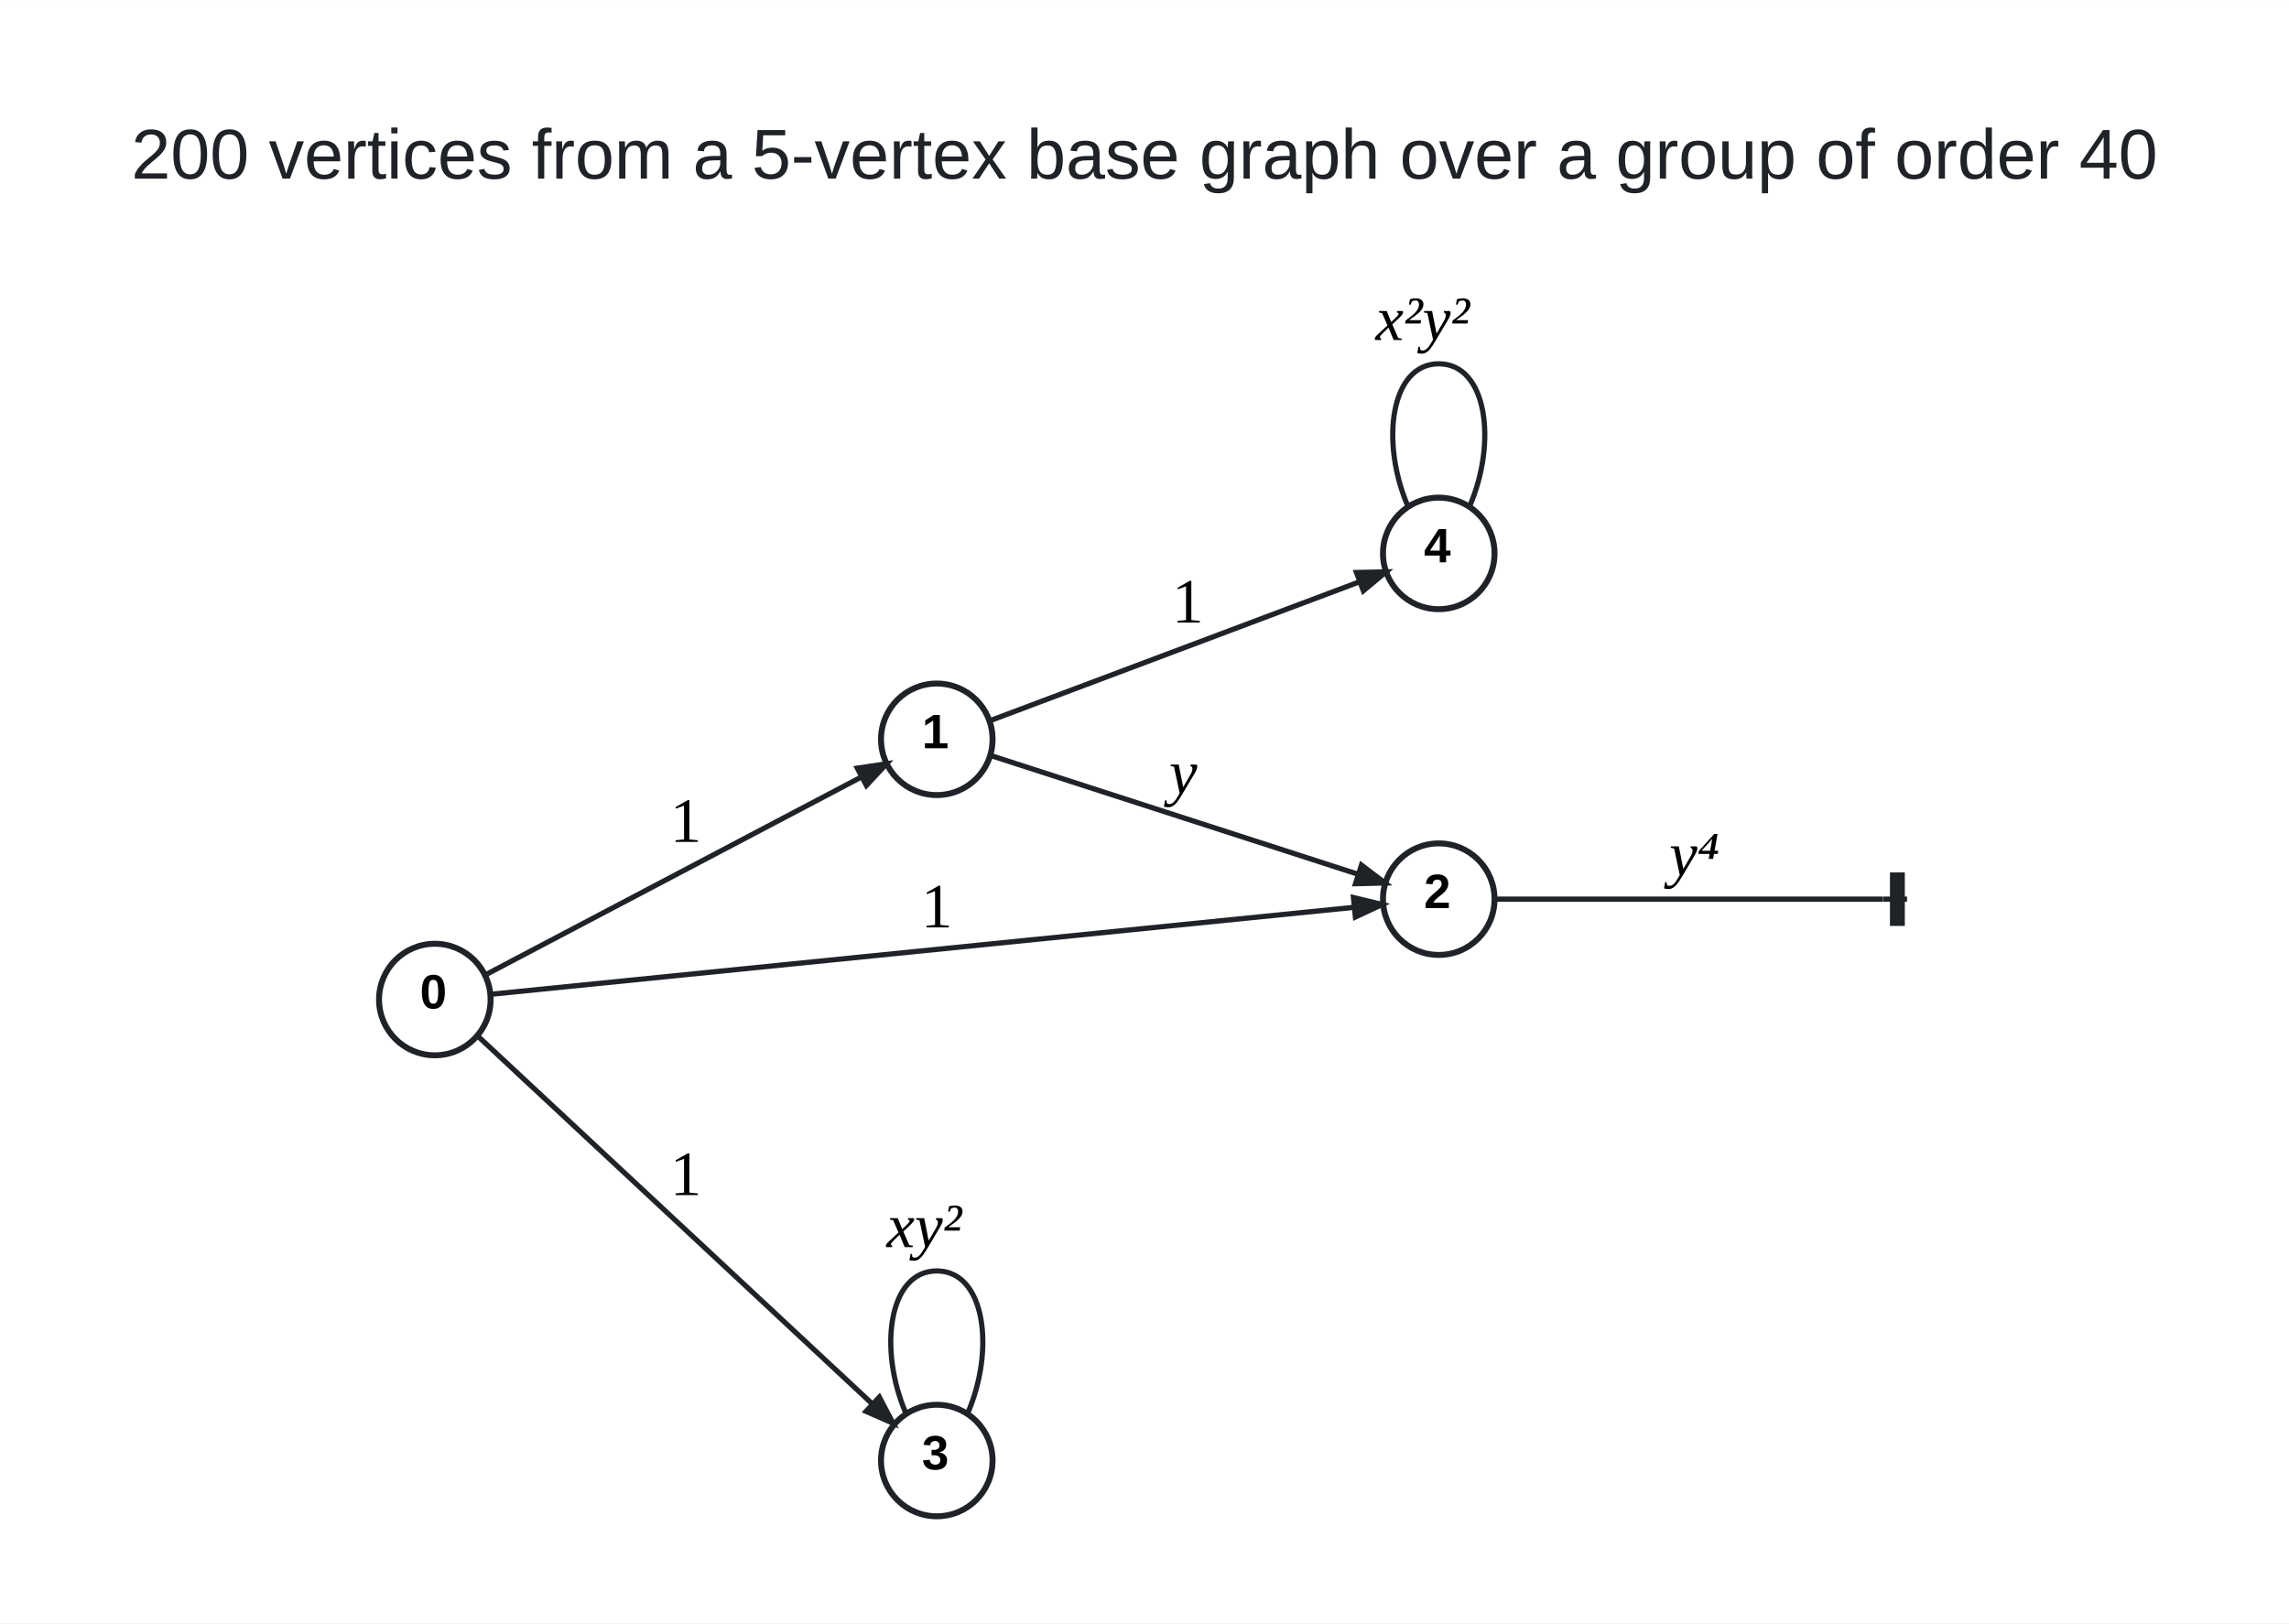
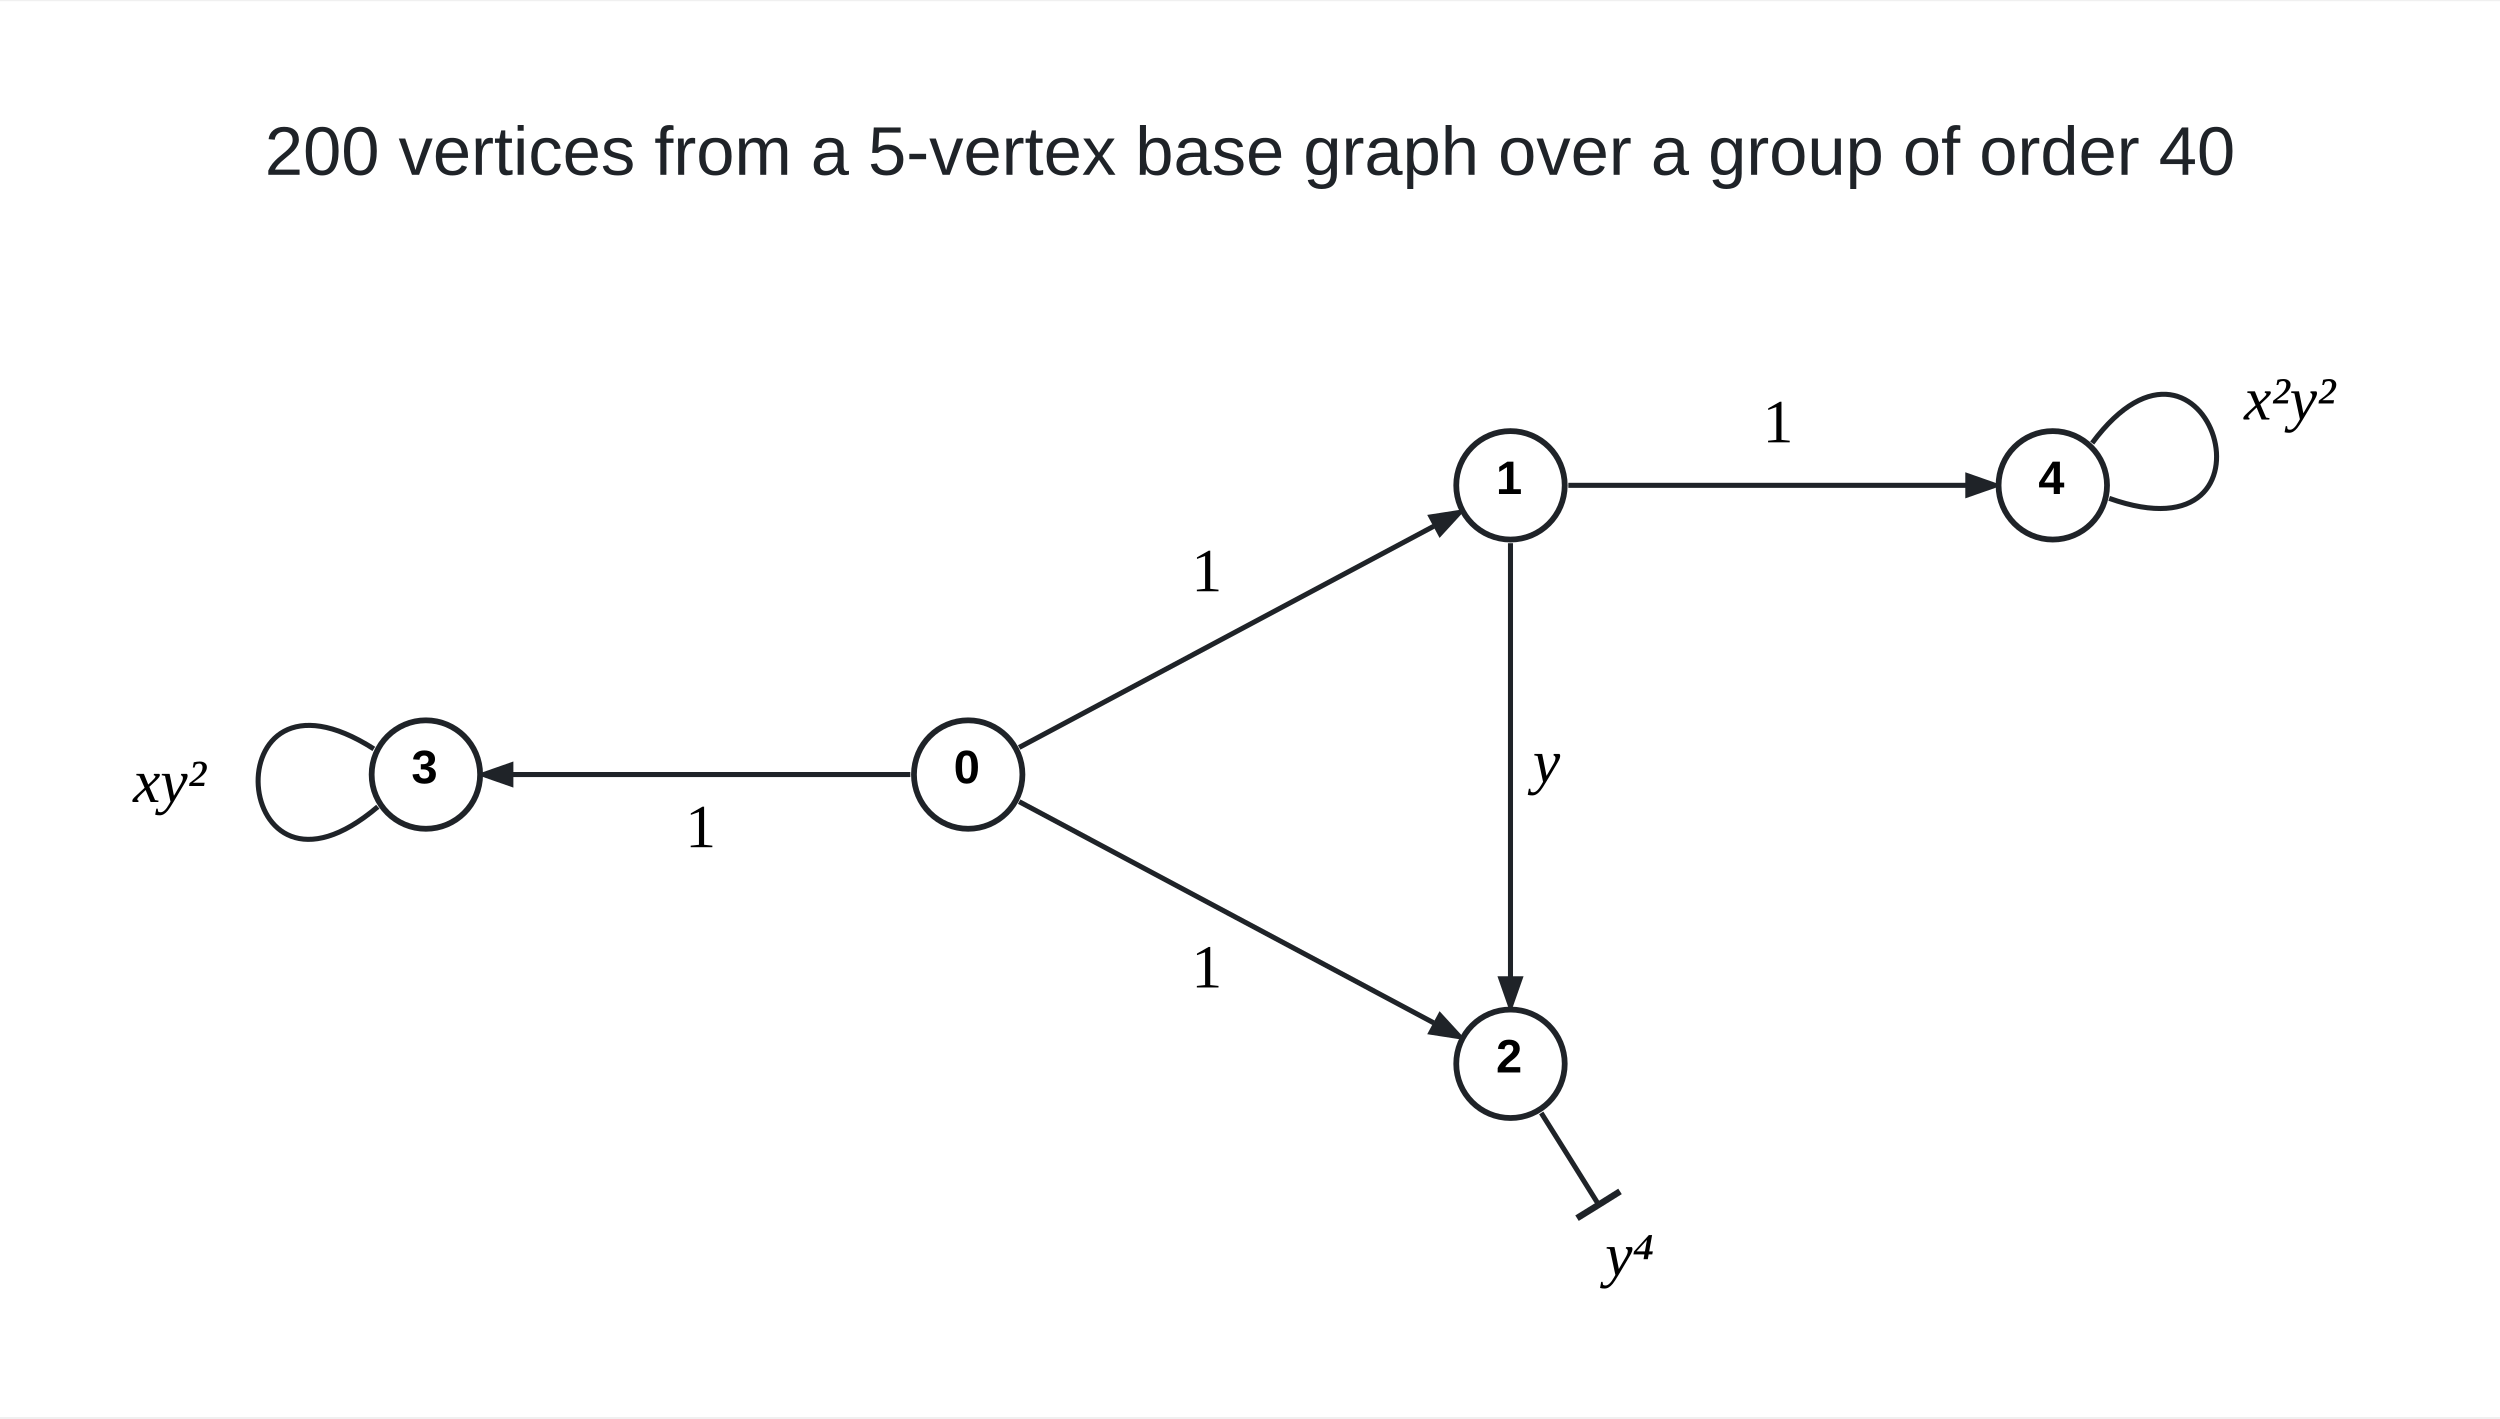
- <svg xmlns="http://www.w3.org/2000/svg" width="616pt" height="437pt" viewBox="0.00 0.00 615.60 436.60">
-   <g id="graph0" class="graph" transform="scale(1 1) rotate(0) translate(28.8 407.8)">
-     <polygon fill="white" stroke="transparent" points="-28.8,28.8 -28.8,-407.8 586.8,-407.8 586.8,28.8 -28.8,28.8" />
-     <text text-anchor="middle" x="279" y="-359.8" font-family="Arial" font-size="19.00" fill="#1f2328">200 vertices from a 5-vertex base graph over a group of order 40</text>
-     <text text-anchor="middle" x="279" y="-338.8" font-family="Arial" font-size="19.00" fill="#1f2328"> </text>
+ <svg xmlns="http://www.w3.org/2000/svg" width="691pt" height="392pt" viewBox="0.00 0.00 691.50 391.60">
+   <g id="graph0" class="graph" transform="scale(1 1) rotate(0) translate(28.8 362.8)">
+     <polygon fill="white" stroke="transparent" points="-28.8,28.8 -28.8,-362.8 662.7,-362.8 662.7,28.8 -28.8,28.8" />
+     <text text-anchor="middle" x="316.95" y="-314.8" font-family="Arial" font-size="19.00" fill="#1f2328">200 vertices from a 5-vertex base graph over a group of order 40</text>
+     <text text-anchor="middle" x="316.95" y="-293.8" font-family="Arial" font-size="19.00" fill="#1f2328"> </text>
+     <g id="edge1" class="edge">
+       <path fill="none" stroke="#1f2328" stroke-width="1.4" d="M253.1,-156.4C289,-175.6 339,-202.2 367.8,-217.6" />
+       <polygon fill="#1f2328" stroke="#1f2328" stroke-width="1.4" points="367.05,-220.18 374.9,-221.4 369.53,-215.55 367.05,-220.18" />
+     </g>
+     <g id="edge2" class="edge">
+       <path fill="none" stroke="#1f2328" stroke-width="1.4" d="M253.1,-141.4C289,-122.2 339,-95.6 367.8,-80.2" />
+       <polygon fill="#1f2328" stroke="#1f2328" stroke-width="1.4" points="369.53,-82.25 374.9,-76.4 367.05,-77.62 369.53,-82.25" />
+     </g>
+     <g id="edge3" class="edge">
+       <path fill="none" stroke="#1f2328" stroke-width="1.4" d="M223,-148.9C189,-148.9 139,-148.9 113,-148.9" />
+       <polygon fill="#1f2328" stroke="#1f2328" stroke-width="1.4" points="112.5,-146.28 105,-148.9 112.5,-151.53 112.5,-146.28" />
+     </g>
+     <g id="edge5" class="edge">
+       <path fill="none" stroke="#1f2328" stroke-width="1.4" d="M389,-212.9C389,-175.6 389,-122.2 389,-92.9" />
+       <polygon fill="#1f2328" stroke="#1f2328" stroke-width="1.4" points="391.63,-92.4 389,-84.9 386.38,-92.4 391.63,-92.4" />
+     </g>
+     <g id="edge4" class="edge">
+       <path fill="none" stroke="#1f2328" stroke-width="1.4" d="M405,-228.9C439,-228.9 489,-228.9 515,-228.9" />
+       <polygon fill="#1f2328" stroke="#1f2328" stroke-width="1.4" points="515.5,-231.53 523,-228.9 515.5,-226.28 515.5,-231.53" />
+     </g>
+     <g id="edge6" class="edge">
+       <path fill="none" stroke="#1f2328" stroke-width="1.4" d="M75.7,-140C34.5,-105 29.1,-185.1 74.6,-156" />
+     </g>
+     <g id="edge7" class="edge">
+       <path fill="none" stroke="#1f2328" stroke-width="1.4" d="M549.9,-240.6C582.1,-284 605.6,-207.2 554.6,-225.3" />
+     </g>
+     <g id="edge8" class="edge">
+       <path fill="none" stroke="#1f2328" stroke-width="1.4" d="M397.5,-55.3C402.8,-46.9 408.1,-38.4 413.4,-29.9" />
+     </g>
+     <g id="edge9" class="edge">
+       <path fill="none" stroke="#1f2328" stroke-width="1.8" d="M419.3,-33.6C415.4,-31.1 411.4,-28.7 407.4,-26.2" />
+     </g>
    <g id="node1" class="node">
-       <ellipse fill="none" stroke="#1f2328" stroke-width="1.6" cx="88.14" cy="-139" rx="15" ry="15" />
-       <text text-anchor="start" x="84.14" y="-136.6" font-family="Arial" font-weight="bold" font-size="13.00">0</text>
+       <ellipse fill="white" stroke="#1f2328" stroke-width="1.6" cx="239" cy="-148.9" rx="15" ry="15" />
+       <text text-anchor="start" x="235" y="-146.5" font-family="Arial" font-weight="bold" font-size="13.00">0</text>
    </g>
    <g id="node2" class="node">
-       <ellipse fill="none" stroke="#1f2328" stroke-width="1.6" cx="223.14" cy="-209" rx="15" ry="15" />
-       <text text-anchor="start" x="219.14" y="-206.6" font-family="Arial" font-weight="bold" font-size="13.00">1</text>
-     </g>
-     <g id="edge1" class="edge">
-       <path fill="none" stroke="#1f2328" stroke-width="1.4" d="M101.89,-145.71C125.29,-158.03 175.2,-184.29 202.79,-198.82" />
-       <polygon fill="#1f2328" stroke="#1f2328" stroke-width="1.4" points="201.76,-201.24 209.62,-202.41 204.21,-196.59 201.76,-201.24" />
-       <text text-anchor="middle" x="155.64" y="-181.4" font-family="Times New Roman" font-size="17.00">1</text>
+       <ellipse fill="white" stroke="#1f2328" stroke-width="1.6" cx="389" cy="-228.9" rx="15" ry="15" />
+       <text text-anchor="start" x="385" y="-226.5" font-family="Arial" font-weight="bold" font-size="13.00">1</text>
    </g>
    <g id="node3" class="node">
-       <ellipse fill="none" stroke="#1f2328" stroke-width="1.6" cx="358.14" cy="-166" rx="15" ry="15" />
-       <text text-anchor="start" x="354.14" y="-163.6" font-family="Arial" font-weight="bold" font-size="13.00">2</text>
-     </g>
-     <g id="edge2" class="edge">
-       <path fill="none" stroke="#1f2328" stroke-width="1.4" d="M103.17,-140.41C147.12,-144.84 282.33,-158.46 335.42,-163.81" />
-       <polygon fill="#1f2328" stroke="#1f2328" stroke-width="1.4" points="335.2,-166.43 342.92,-164.57 335.72,-161.2 335.2,-166.43" />
-       <text text-anchor="middle" x="223.14" y="-158.4" font-family="Times New Roman" font-size="17.00">1</text>
+       <ellipse fill="white" stroke="#1f2328" stroke-width="1.6" cx="389" cy="-68.9" rx="15" ry="15" />
+       <text text-anchor="start" x="385" y="-66.5" font-family="Arial" font-weight="bold" font-size="13.00">2</text>
    </g>
    <g id="node4" class="node">
-       <ellipse fill="none" stroke="#1f2328" stroke-width="1.6" cx="223.14" cy="-15" rx="15" ry="15" />
-       <text text-anchor="start" x="219.14" y="-12.6" font-family="Arial" font-weight="bold" font-size="13.00">3</text>
-     </g>
-     <g id="edge3" class="edge">
-       <path fill="none" stroke="#1f2328" stroke-width="1.4" d="M99.58,-129.27C122.58,-107.83 177.79,-56.35 205.57,-30.44" />
-       <polygon fill="#1f2328" stroke="#1f2328" stroke-width="1.4" points="207.69,-32.06 211.38,-25.03 204.11,-28.22 207.69,-32.06" />
-       <text text-anchor="middle" x="155.64" y="-86.4" font-family="Times New Roman" font-size="17.00">1</text>
-     </g>
-     <g id="edge5" class="edge">
-       <path fill="none" stroke="#1f2328" stroke-width="1.4" d="M237.87,-204.56C261.29,-196.99 309.07,-181.54 336.52,-172.67" />
-       <polygon fill="#1f2328" stroke="#1f2328" stroke-width="1.4" points="337.35,-175.16 343.68,-170.35 335.74,-170.16 337.35,-175.16" />
-       <text text-anchor="start" x="285.64" y="-194.4" font-family="Times New Roman" font-style="italic" font-size="17.00">y</text>
+       <ellipse fill="white" stroke="#1f2328" stroke-width="1.6" cx="89" cy="-148.9" rx="15" ry="15" />
+       <text text-anchor="start" x="85" y="-146.5" font-family="Arial" font-weight="bold" font-size="13.00">3</text>
    </g>
    <g id="node5" class="node">
-       <ellipse fill="none" stroke="#1f2328" stroke-width="1.6" cx="358.14" cy="-259" rx="15" ry="15" />
-       <text text-anchor="start" x="354.14" y="-256.6" font-family="Arial" font-weight="bold" font-size="13.00">4</text>
+       <ellipse fill="white" stroke="#1f2328" stroke-width="1.6" cx="539" cy="-228.9" rx="15" ry="15" />
+       <text text-anchor="start" x="535" y="-226.5" font-family="Arial" font-weight="bold" font-size="13.00">4</text>
    </g>
-     <g id="edge4" class="edge">
-       <path fill="none" stroke="#1f2328" stroke-width="1.4" d="M237.38,-213.98C260.68,-222.74 309.16,-240.96 336.76,-251.34" />
-       <polygon fill="#1f2328" stroke="#1f2328" stroke-width="1.4" points="336.01,-253.86 343.95,-254.04 337.86,-248.95 336.01,-253.86" />
-       <text text-anchor="middle" x="290.64" y="-240.4" font-family="Times New Roman" font-size="17.00">1</text>
+     <g id="node6" class="node">
+       <text text-anchor="middle" x="305" y="-199.6" font-family="Times New Roman" font-size="17.00">1</text>
    </g>
-     <g id="edge6" class="edge">
-       <path fill="none" stroke="#1f2328" stroke-width="1.4" d="M373.48,-166C400.5,-166 457.98,-166 477.5,-166" />
-       <polygon fill="#1f2328" stroke="#1f2328" stroke-width="1.4" points="482.78,-159.5 482.78,-172.5 480.18,-172.5 480.18,-159.5 482.78,-159.5" />
-       <polyline fill="none" stroke="#1f2328" stroke-width="1.4" points="484.08,-166 477.58,-166 " />
-       <text text-anchor="start" x="420.14" y="-172.4" font-family="Times New Roman" font-style="italic" font-size="17.00">y⁴</text>
+     <g id="node7" class="node">
+       <text text-anchor="middle" x="305" y="-90" font-family="Times New Roman" font-size="17.00">1</text>
    </g>
-     <g id="edge7" class="edge">
-       <path fill="none" stroke="#1f2328" stroke-width="1.4" d="M214.9,-27.55C207.37,-44.83 210.12,-66 223.14,-66 236.16,-66 238.91,-44.83 231.38,-27.55" />
-       <text text-anchor="start" x="209.64" y="-72.4" font-family="Times New Roman" font-style="italic" font-size="17.00">xy²</text>
+     <g id="node8" class="node">
+       <text text-anchor="middle" x="165" y="-128.8" font-family="Times New Roman" font-size="17.00">1</text>
    </g>
-     <g id="edge8" class="edge">
-       <path fill="none" stroke="#1f2328" stroke-width="1.4" d="M349.9,-271.55C342.37,-288.83 345.12,-310 358.14,-310 371.16,-310 373.91,-288.83 366.38,-271.55" />
-       <text text-anchor="start" x="341.14" y="-316.4" font-family="Times New Roman" font-style="italic" font-size="17.00">x²y²</text>
+     <g id="node9" class="node">
+       <text text-anchor="middle" x="463" y="-240.8" font-family="Times New Roman" font-size="17.00">1</text>
+     </g>
+     <g id="node10" class="node">
+       <text text-anchor="start" x="395.2" y="-146.8" font-family="Times New Roman" font-style="italic" font-size="17.00">y</text>
+     </g>
+     <g id="node13" class="node">
+       <text text-anchor="start" x="8" y="-141.3" font-family="Times New Roman" font-style="italic" font-size="17.00">xy²</text>
+     </g>
+     <g id="node16" class="node">
+       <text text-anchor="start" x="591.9" y="-247.1" font-family="Times New Roman" font-style="italic" font-size="17.00">x²y²</text>
+     </g>
+     <g id="node21" class="node">
+       <text text-anchor="start" x="415.2" y="-10.4" font-family="Times New Roman" font-style="italic" font-size="17.00">y⁴</text>
    </g>
  </g>
</svg>
